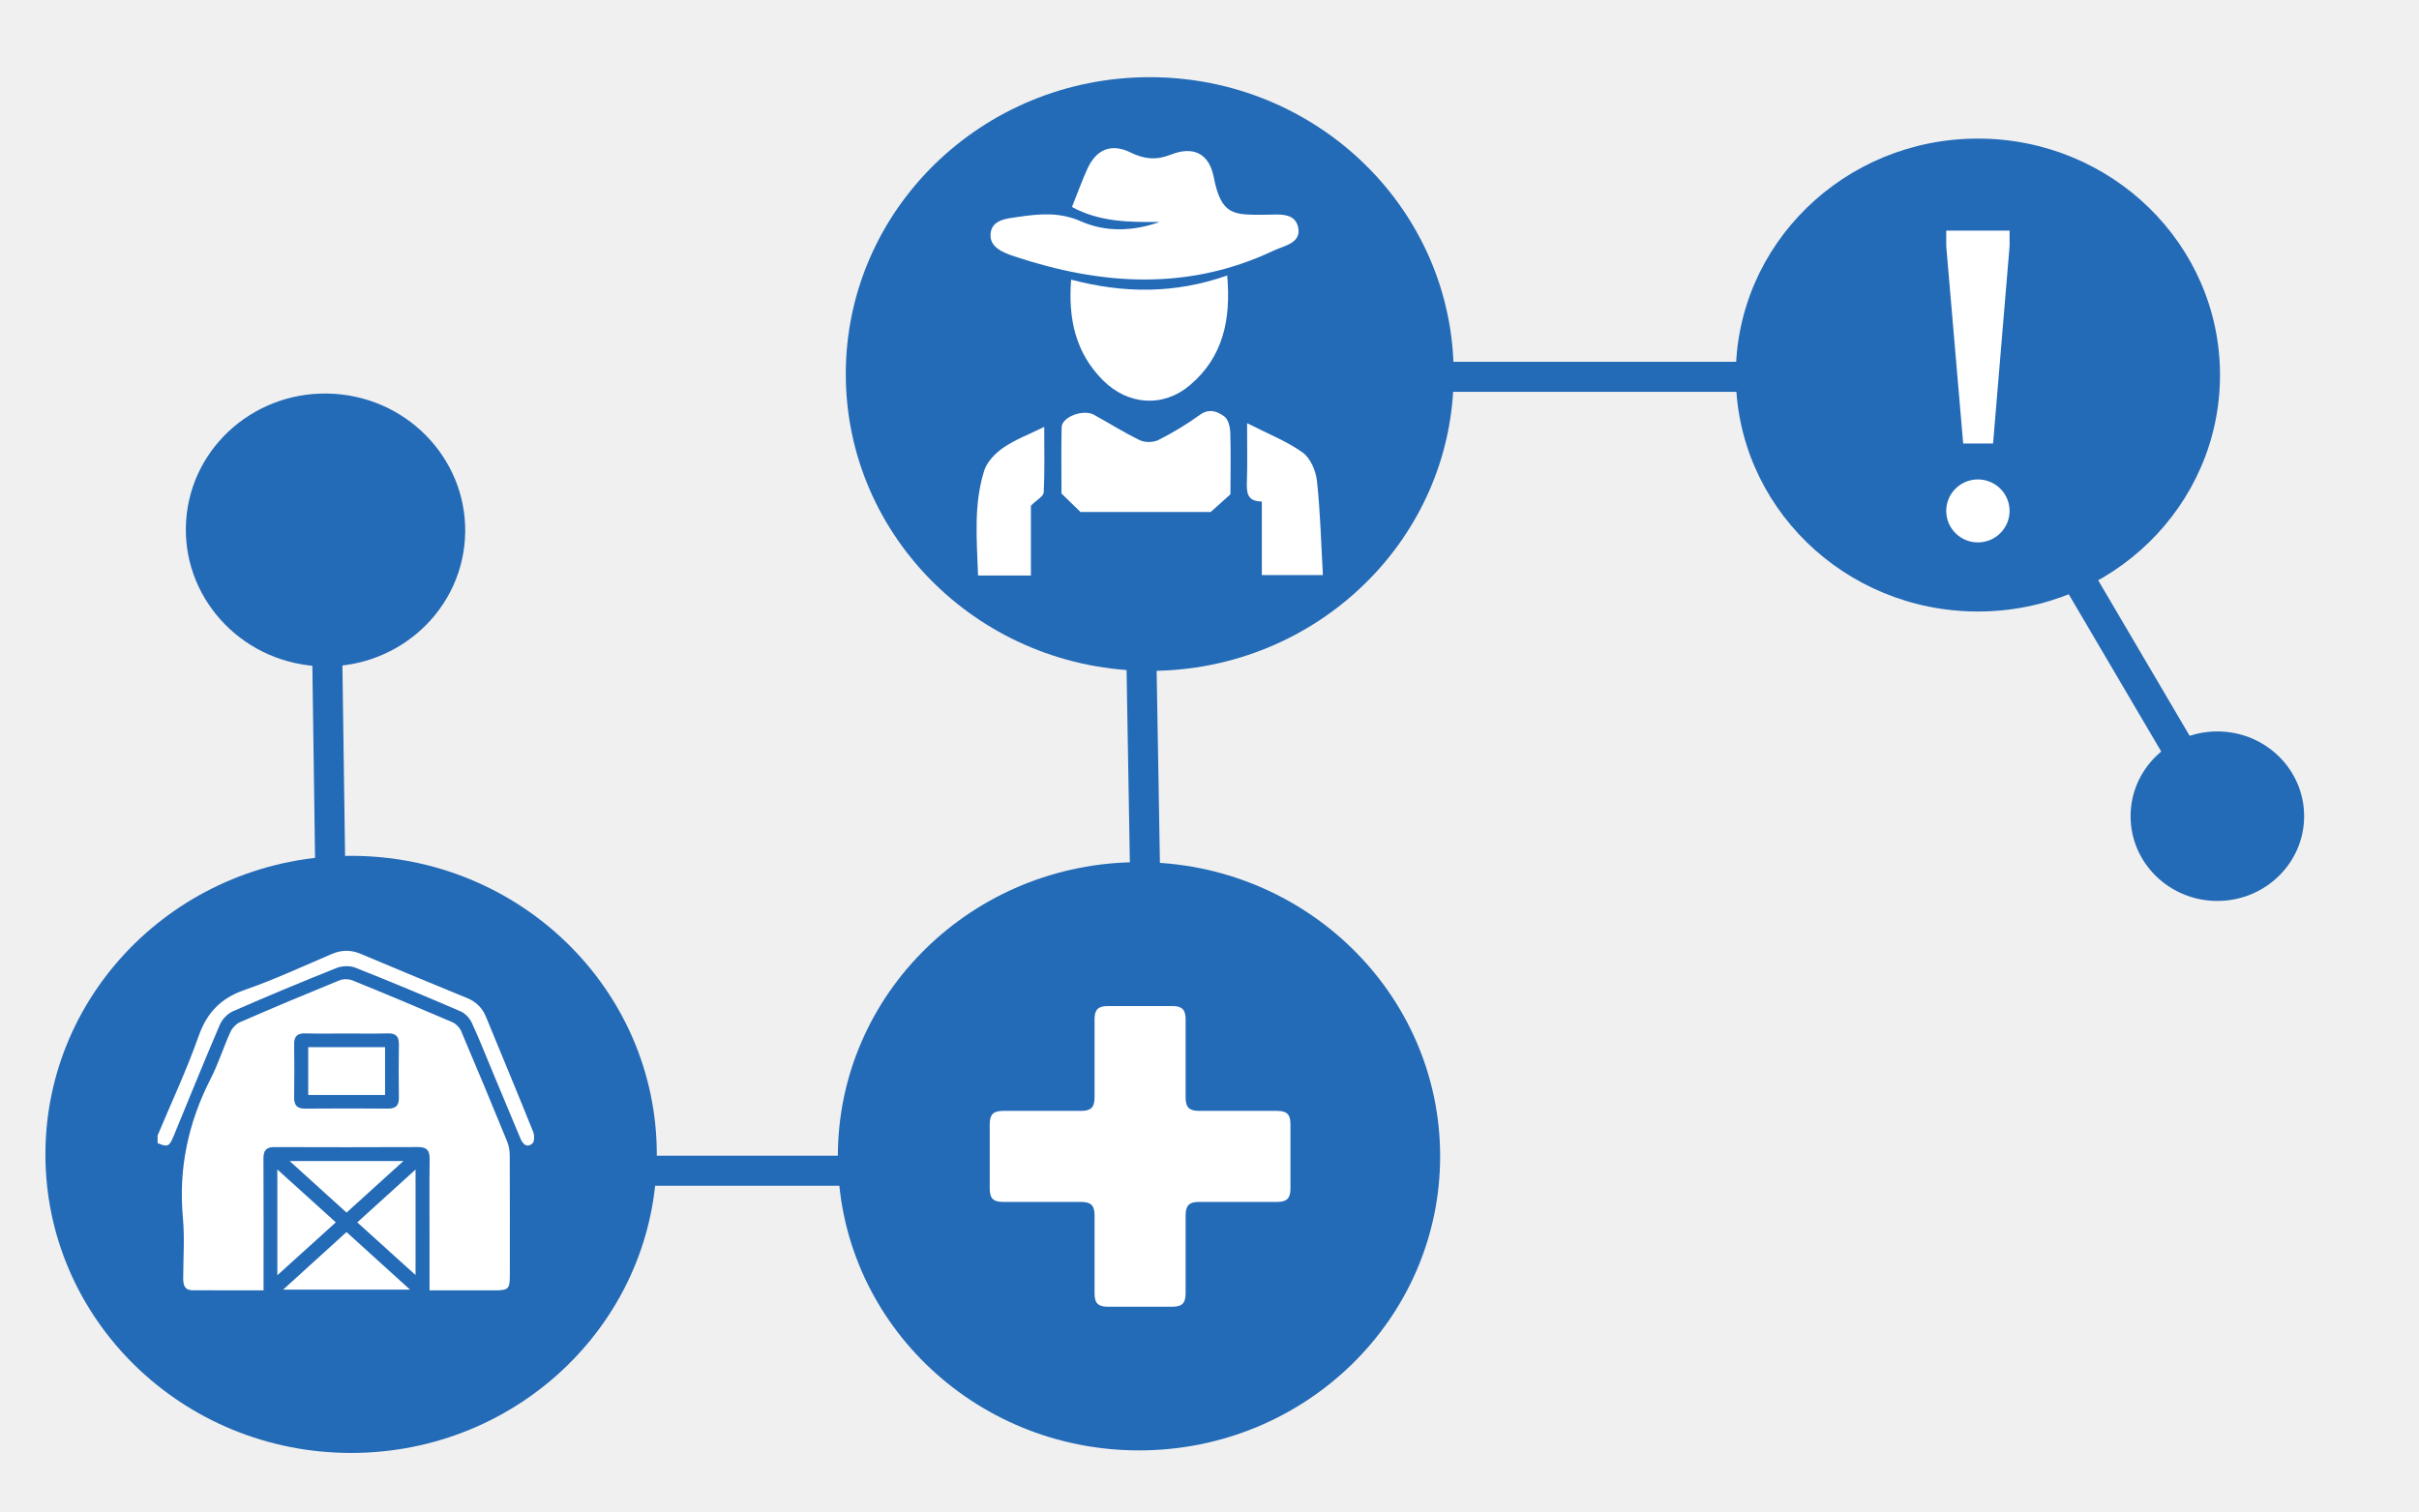
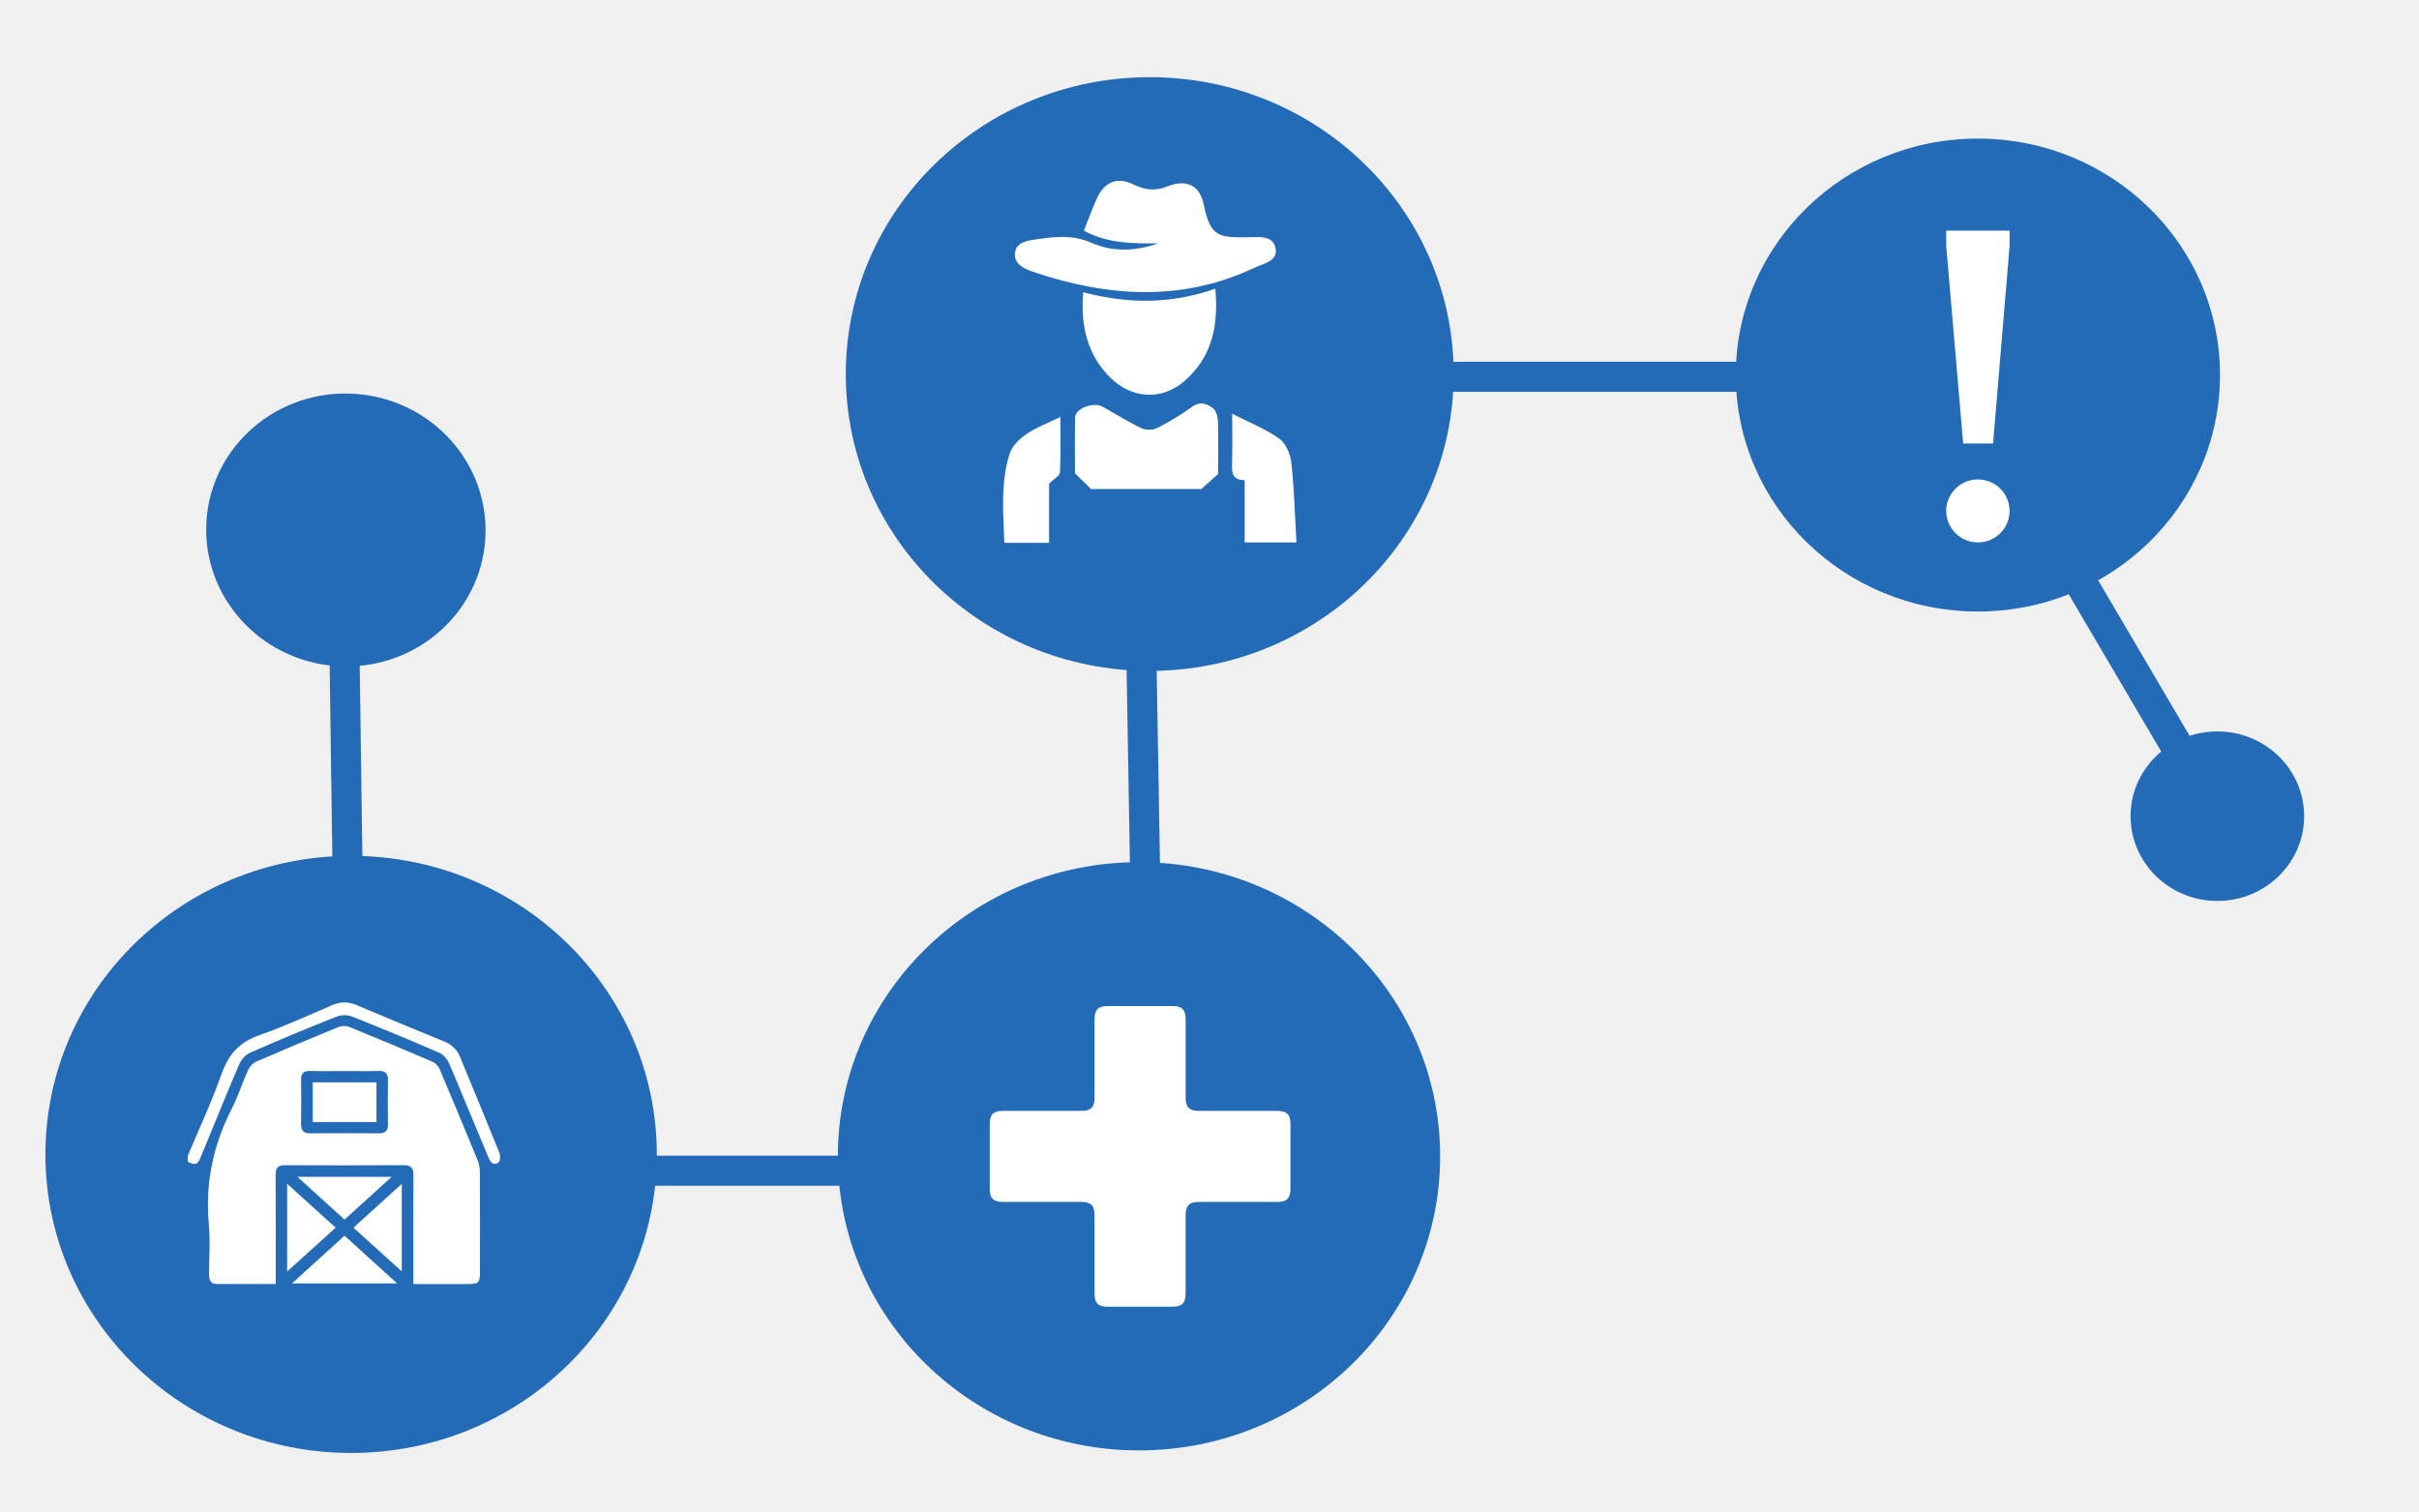
<svg xmlns="http://www.w3.org/2000/svg" version="1.1" id="Layer_1" x="0px" y="0px" width="1280px" height="800px" viewBox="0 0 1280 800" enable-background="new 0 0 1280 800" xml:space="preserve">
  <g id="Layer_2">
</g>
  <ellipse fill="#236AB7" cx="1046.596" cy="198.5" rx="128.107" ry="125.15" />
-   <rect x="87.84" y="389.131" transform="matrix(0.014 0.9999 -0.9999 0.014 568.4656 217.6761)" fill="#236AB7" width="172.039" height="15.896" />
+   <rect x="96.992" y="389.129" transform="matrix(-0.014 -0.9999 0.9999 -0.014 -211.4644 585.6301)" fill="#236AB7" width="172.038" height="15.896" />
  <ellipse fill="#236AB7" cx="608.377" cy="197.963" rx="160.83" ry="157.116" />
-   <rect x="1062.172" y="345.14" transform="matrix(0.5068 0.862 -0.862 0.5068 861.0559 -797.6375)" fill="#236AB7" width="130.951" height="17.173" />
+   <rect x="1062.163" y="345.078" transform="matrix(-0.5068 -0.862 0.862 -0.5068 1394.277 1504.985)" fill="#236AB7" width="130.944" height="17.172" />
  <ellipse fill="#236AB7" cx="602.694" cy="611.986" rx="159.345" ry="155.666" />
  <ellipse fill="#236AB7" cx="185.786" cy="610.986" rx="161.75" ry="158.016" />
  <g id="Layer_1_1_" display="none">
    <rect display="inline" fill="#F2D02A" width="1280" height="800" />
  </g>
-   <rect x="519.33" y="420.5" transform="matrix(0.0171 0.9999 -0.9999 0.0171 1023.387 -184.1446)" fill="#236AB7" width="172.048" height="15.897" />
+   <rect x="519.305" y="420.527" transform="matrix(-0.0171 -0.9999 0.9999 -0.0171 187.2682 1041.045)" fill="#236AB7" width="172.055" height="15.898" />
  <rect x="732.5" y="191.491" fill="#236AB7" width="223.887" height="15.896" />
  <rect x="294.536" y="611.685" fill="#236AB7" width="172.041" height="15.896" />
  <ellipse fill="#236AB7" cx="1173.304" cy="431.982" rx="45.915" ry="44.854" />
-   <ellipse transform="matrix(-0.0666 0.9978 -0.9978 -0.0666 463.5965 127.3035)" fill="#236AB7" cx="172.253" cy="280.494" rx="72.209" ry="73.917" />
-   <path fill="#FFFFFF" d="M579.174,560.201c0,6.866,0,13.718,0,20.582c0,5.273-1.87,7.179-7.092,7.179c-13.785,0-27.576,0-41.367,0  c-5.125,0.007-7.006,1.896-7.006,7.031c0,11.326,0,22.656,0,33.98c0,5.356,1.845,7.173,7.274,7.173c13.724,0,27.446,0,41.171,0  c5.112,0,7.02,1.905,7.02,7.05c0.012,13.784,0,27.575,0,41.36c0,5.149,1.875,7.043,6.996,7.056c11.331,0.006,22.662,0,33.988,0  c5.373,0,7.208-1.834,7.208-7.232c0-13.719,0-27.447,0-41.165c0-5.149,1.907-7.066,6.995-7.075c13.862,0,27.716,0,41.561,0  c4.984,0,6.909-1.936,6.909-6.945c0.011-11.397,0.011-22.784,0-34.183c0-5.24-1.858-7.055-7.17-7.055  c-13.793,0-27.576,0-41.36-0.007c-5.003,0-6.934-1.947-6.934-6.948c0-13.854,0-27.702,0-41.558c0-5.022-1.915-6.962-6.889-6.97  c-11.459,0-22.916,0-34.369,0c-5.003,0.008-6.924,1.929-6.935,6.935C579.174,546.354,579.174,553.277,579.174,560.201z" />
+   <ellipse transform="matrix(0.9978 0.0666 -0.0666 0.9978 19.0869 -11.5656)" fill="#236AB7" cx="183.012" cy="280.497" rx="73.919" ry="72.211" />
+   <path fill="#FFFFFF" d="M579.174,560.201c0,6.866,0,13.718,0,20.582c0,5.272-1.87,7.179-7.092,7.179c-13.785,0-27.576,0-41.367,0  c-5.125,0.007-7.006,1.896-7.006,7.031c0,11.326,0,22.656,0,33.979c0,5.356,1.845,7.173,7.274,7.173c13.724,0,27.445,0,41.171,0  c5.111,0,7.02,1.905,7.02,7.051c0.013,13.783,0,27.574,0,41.359c0,5.149,1.875,7.043,6.996,7.057c11.331,0.006,22.662,0,33.988,0  c5.373,0,7.208-1.834,7.208-7.232c0-13.719,0-27.447,0-41.165c0-5.148,1.907-7.065,6.995-7.075c13.861,0,27.716,0,41.561,0  c4.984,0,6.909-1.936,6.909-6.944c0.011-11.397,0.011-22.784,0-34.184c0-5.24-1.858-7.055-7.17-7.055  c-13.793,0-27.576,0-41.36-0.007c-5.003,0-6.934-1.947-6.934-6.948c0-13.854,0-27.702,0-41.558c0-5.022-1.915-6.962-6.889-6.971  c-11.459,0-22.916,0-34.369,0c-5.003,0.009-6.925,1.93-6.936,6.936C579.174,546.354,579.174,553.277,579.174,560.201z" />
  <g>
-     <path fill="#FFFFFF" d="M1029.835,130.281v-8.235h33.521v8.235l-8.735,104.461h-15.813L1029.835,130.281z" />
+     <path fill="#FFFFFF" d="M1029.835,130.281v-8.235h33.521v8.235l-8.734,104.461h-15.813L1029.835,130.281z" />
  </g>
  <g>
-     <path fill="#FFFFFF" d="M567.231,109.557c2.872-7.176,5.257-13.893,8.213-20.348c4.695-10.255,12.763-13.495,22.799-8.503   c7.192,3.578,13.709,4.165,21.261,1.156c11.717-4.669,20.222-0.877,22.716,11.809c4.053,20.614,10.481,20.082,27.747,19.976   c6.439-0.041,15.202-1.397,16.939,6.617c1.831,8.436-7.32,9.712-13.003,12.398c-45.24,21.394-91.116,18.337-137.166,3.024   c-6-1.995-13.436-4.876-12.552-12.333c0.839-7.069,8.509-7.681,14.587-8.559c11.188-1.614,21.877-2.669,33.137,2.322   c13.321,5.905,27.771,5.3,41.782,0.353C597.861,117.601,582.085,117.635,567.231,109.557z" />
-     <path fill="#FFFFFF" d="M571.741,270.987c-3.574-3.476-6.08-5.917-10.066-9.794c0-10.181-0.18-22.637,0.084-35.083   c0.114-5.42,11.391-9.709,17.063-6.604c8.152,4.462,16.019,9.501,24.383,13.502c2.708,1.293,7.16,1.194,9.849-0.168   c7.559-3.834,14.916-8.243,21.77-13.228c5.052-3.675,9.405-1.853,13.073,0.842c2.058,1.51,3.015,5.565,3.105,8.516   c0.335,10.891,0.105,21.799,0.066,32.702c-0.003,0.511-0.229,1.021,0.034-0.08c-3.817,3.424-6.624,5.941-10.474,9.395   C618.221,270.987,594.08,270.987,571.741,270.987z" />
-     <path fill="#FFFFFF" d="M566.782,148.005c28.026,7.39,54.993,7.493,82.577-2.199c2.068,23.096-2.019,43.142-19.818,58.143   c-14.121,11.896-32.758,10.589-46.059-2.812C569.215,186.76,565.135,168.887,566.782,148.005z" />
-     <path fill="#FFFFFF" d="M659.881,223.96c11.016,5.632,21.005,9.532,29.46,15.579c4.097,2.929,6.946,9.704,7.528,15.046   c1.769,16.267,2.163,32.685,3.134,49.776c-11.606,0-21.557,0-32.312,0c0-12.44,0-25.312,0-38.941   c-7.949-0.02-8.094-4.891-7.899-10.548C660.118,245.349,659.881,235.805,659.881,223.96z" />
-     <path fill="#FFFFFF" d="M545.497,304.602c-9.815,0-18.503,0-27.963,0c-0.656-18.91-2.422-37.538,3.264-55.55   c1.493-4.732,5.971-9.275,10.246-12.202c6.208-4.25,13.475-6.954,21.506-10.919c0,12.546,0.294,23.64-0.265,34.692   c-0.104,2.045-3.655,3.917-6.788,7.036C545.497,278.647,545.497,291.335,545.497,304.602z" />
+     <path fill="#FFFFFF" d="M573.527,122.095c2.433-6.078,4.453-11.768,6.956-17.235c3.976-8.686,10.811-11.43,19.311-7.202   c6.092,3.031,11.611,3.528,18.007,0.979c9.924-3.955,17.128-0.743,19.241,10.002c3.434,17.46,8.878,17.01,23.501,16.92   c5.454-0.034,12.877-1.183,14.349,5.605c1.551,7.146-6.201,8.226-11.014,10.501c-38.318,18.121-77.175,15.531-116.18,2.561   c-5.082-1.69-11.38-4.13-10.631-10.446c0.71-5.987,7.207-6.506,12.355-7.25c9.476-1.367,18.53-2.261,28.067,1.967   c11.283,5.001,23.521,4.489,35.39,0.298C599.471,128.908,586.108,128.937,573.527,122.095z" />
+     <path fill="#FFFFFF" d="M577.347,258.825c-3.027-2.944-5.15-5.011-8.526-8.295c0-8.624-0.152-19.173,0.071-29.716   c0.097-4.59,9.648-8.223,14.453-5.593c6.904,3.779,13.568,8.047,20.652,11.436c2.293,1.095,6.064,1.012,8.341-0.143   c6.403-3.247,12.634-6.981,18.44-11.204c4.279-3.112,7.966-1.569,11.074,0.713c1.742,1.279,2.553,4.714,2.629,7.213   c0.284,9.225,0.089,18.464,0.056,27.699c-0.002,0.433-0.194,0.864,0.028-0.068c-3.231,2.9-5.611,5.032-8.871,7.957   C616.715,258.825,596.268,258.825,577.347,258.825z" />
+     <path fill="#FFFFFF" d="M573.146,154.66c23.737,6.259,46.579,6.347,69.943-1.862c1.75,19.562-1.711,36.541-16.787,49.247   c-11.96,10.076-27.746,8.969-39.012-2.381C575.207,187.485,571.751,172.347,573.146,154.66z" />
+     <path fill="#FFFFFF" d="M652.001,218.994c9.33,4.771,17.791,8.074,24.952,13.196c3.471,2.48,5.884,8.219,6.377,12.743   c1.498,13.779,1.832,27.685,2.654,42.161c-9.831,0-18.259,0-27.367,0c0-10.537,0-21.44,0-32.983   c-6.733-0.017-6.856-4.143-6.691-8.934C652.201,237.11,652.001,229.027,652.001,218.994z" />
+     <path fill="#FFFFFF" d="M555.118,287.297c-8.314,0-15.672,0-23.685,0c-0.556-16.017-2.052-31.794,2.764-47.05   c1.264-4.008,5.057-7.856,8.678-10.335c5.258-3.6,11.413-5.89,18.215-9.249c0,10.626,0.249,20.023-0.224,29.384   c-0.088,1.732-3.096,3.317-5.749,5.959C555.118,265.313,555.118,276.061,555.118,287.297z" />
  </g>
  <g>
-     <path fill="#FFFFFF" d="M83.389,600.992c7.311-17.475,15.379-34.68,21.676-52.51c4.433-12.552,11.725-20.146,24.312-24.518   c15.686-5.446,30.828-12.48,46.125-19.017c5.24-2.24,10.124-2.312,15.405-0.074c18.688,7.914,37.46,15.631,56.227,23.356   c4.727,1.946,8.046,5.144,9.991,9.878c8.349,20.311,16.802,40.575,25.001,60.944c0.721,1.79,0.722,5.192-0.394,6.142   c-2.971,2.525-5.099,0.353-6.359-2.66c-4.688-11.201-9.37-22.406-14.05-33.611c-3.848-9.21-7.489-18.514-11.664-27.572   c-1.13-2.447-3.497-5.017-5.928-6.065c-18.479-7.976-37.052-15.746-55.769-23.142c-2.874-1.137-7.012-0.954-9.932,0.209   c-18.387,7.326-36.662,14.947-54.791,22.892c-2.834,1.242-5.677,4.221-6.906,7.086c-8.396,19.564-16.35,39.32-24.473,59.003   c-2.301,5.572-3.176,5.914-8.473,3.658C83.389,603.658,83.389,602.325,83.389,600.992z" />
-     <path fill="#FFFFFF" d="M227.277,682.95c0-9.812,0-18.949,0-28.089c0-13.827-0.107-27.656,0.061-41.48   c0.054-4.459-1.504-6.3-6.093-6.277c-25.321,0.12-50.644,0.105-75.964,0.012c-4.301-0.018-5.896,1.689-5.871,5.967   c0.119,21.323,0.054,42.646,0.053,63.97c0,1.789,0,3.578,0,5.876c-12.922,0-25.365,0.065-37.809-0.038   c-4.008-0.032-4.723-2.929-4.715-6.256c0.025-10.662,0.815-21.396-0.155-31.971c-2.396-26.099,2.765-50.401,14.641-73.621   c4.075-7.966,6.769-16.632,10.478-24.803c0.973-2.142,3.065-4.369,5.192-5.293c17.386-7.556,34.87-14.892,52.425-22.05   c2.005-0.815,4.914-0.838,6.916-0.024c17.719,7.192,35.357,14.59,52.926,22.145c1.877,0.808,3.809,2.732,4.607,4.609   c8.274,19.432,16.366,38.94,24.369,58.484c0.915,2.234,1.37,4.815,1.382,7.237c0.104,21.324,0.074,42.647,0.052,63.972   c-0.007,6.873-0.812,7.623-7.88,7.629C250.589,682.957,239.286,682.95,227.277,682.95z M183.573,547.003   c-7.317,0-14.64,0.158-21.951-0.061c-4.291-0.13-6.046,1.519-5.981,5.812c0.141,9.312,0.143,18.629-0.004,27.939   c-0.064,4.168,1.441,6.098,5.805,6.062c14.635-0.121,29.271-0.102,43.906-0.01c3.98,0.022,5.768-1.544,5.716-5.621   c-0.122-9.479-0.136-18.96,0.004-28.438c0.063-4.342-1.8-5.875-6.041-5.744C197.881,547.163,190.725,547.003,183.573,547.003z" />
-     <path fill="#FFFFFF" d="M183.355,652.085c11.263,10.214,22.07,20.015,33.609,30.479c-22.628,0-44.278,0-67.145,0   C161.237,672.188,172.054,662.356,183.355,652.085z" />
-     <path fill="#FFFFFF" d="M189.047,646.968c10.35-9.385,20.281-18.39,30.843-27.966c0,18.86,0,36.914,0,55.856   C209.449,665.418,199.526,656.445,189.047,646.968z" />
-     <path fill="#FFFFFF" d="M177.695,646.949c-10.459,9.466-20.381,18.444-30.945,28.006c0-18.93,0-36.916,0-55.994   C157.271,628.476,167.26,637.51,177.695,646.949z" />
-     <path fill="#FFFFFF" d="M213.465,614.5c-10.425,9.456-20.096,18.229-30.091,27.294c-9.993-9.06-19.669-17.832-30.107-27.294   C173.603,614.5,192.908,614.5,213.465,614.5z" />
-     <path fill="#FFFFFF" d="M203.756,579.547c-13.729,0-26.971,0-40.666,0c0-8.445,0-16.767,0-25.324c13.546,0,26.936,0,40.666,0   C203.756,562.561,203.756,570.768,203.756,579.547z" />
+     <path fill="#FFFFFF" d="M99.39,611.644c6.063-14.493,12.754-28.761,17.977-43.549c3.677-10.409,9.724-16.708,20.163-20.333   c13.009-4.518,25.567-10.351,38.253-15.772c4.346-1.857,8.396-1.917,12.776-0.062c15.499,6.564,31.067,12.964,46.631,19.37   c3.92,1.614,6.673,4.267,8.286,8.193c6.924,16.844,13.935,33.649,20.734,50.543c0.598,1.484,0.599,4.306-0.327,5.094   c-2.464,2.094-4.229,0.293-5.274-2.206c-3.888-9.289-7.771-18.582-11.652-27.875c-3.192-7.639-6.211-15.354-9.674-22.867   c-0.937-2.028-2.9-4.161-4.917-5.029c-15.325-6.615-30.728-13.06-46.251-19.193c-2.383-0.942-5.815-0.79-8.237,0.174   c-15.249,6.075-30.405,12.396-45.44,18.985c-2.351,1.03-4.708,3.501-5.728,5.877c-6.963,16.225-13.56,32.61-20.296,48.934   c-1.908,4.621-2.634,4.904-7.027,3.033C99.39,613.854,99.39,612.75,99.39,611.644z" />
+     <path fill="#FFFFFF" d="M218.722,679.615c0-8.138,0-15.716,0-23.296c0-11.467-0.088-22.936,0.051-34.4   c0.045-3.699-1.248-5.225-5.053-5.205c-21,0.099-42.001,0.086-63,0.009c-3.567-0.016-4.891,1.4-4.87,4.948   c0.099,17.686,0.044,35.369,0.043,53.054c0,1.482,0,2.967,0,4.872c-10.716,0-21.036,0.055-31.356-0.03   c-3.324-0.026-3.917-2.43-3.911-5.188c0.021-8.843,0.676-17.745-0.128-26.515c-1.987-21.646,2.292-41.8,12.142-61.058   c3.379-6.606,5.613-13.793,8.689-20.569c0.807-1.777,2.542-3.624,4.306-4.391c14.419-6.267,28.919-12.351,43.478-18.286   c1.663-0.677,4.076-0.696,5.736-0.021c14.695,5.965,29.323,12.1,43.894,18.366c1.557,0.67,3.159,2.266,3.821,3.821   c6.862,16.117,13.573,32.296,20.21,48.504c0.759,1.853,1.136,3.993,1.146,6.002c0.086,17.685,0.062,35.369,0.043,53.055   c-0.006,5.7-0.673,6.322-6.535,6.327C238.055,679.621,228.682,679.615,218.722,679.615z M182.477,566.868   c-6.069,0-12.142,0.132-18.205-0.05c-3.559-0.107-5.014,1.259-4.96,4.819c0.117,7.724,0.118,15.45-0.004,23.172   c-0.053,3.456,1.195,5.057,4.814,5.026c12.138-0.1,24.276-0.084,36.414-0.008c3.3,0.018,4.784-1.28,4.74-4.662   c-0.101-7.86-0.113-15.725,0.003-23.584c0.052-3.602-1.493-4.872-5.01-4.764C194.343,567.001,188.408,566.868,182.477,566.868z" />
+     <path fill="#FFFFFF" d="M182.295,654.018c9.341,8.471,18.304,16.599,27.874,25.277c-18.766,0-36.722,0-55.687,0   C163.952,670.689,172.923,662.536,182.295,654.018z" />
+     <path fill="#FFFFFF" d="M187.016,649.773c8.583-7.783,16.82-15.251,25.58-23.193c0,15.642,0,30.614,0,46.324   C203.937,665.074,195.707,657.634,187.016,649.773z" />
+     <path fill="#FFFFFF" d="M177.602,649.758c-8.674,7.851-16.903,15.296-25.664,23.227c0-15.699,0-30.616,0-46.438   C160.663,634.437,168.947,641.929,177.602,649.758z" />
+     <path fill="#FFFFFF" d="M207.267,622.847c-8.646,7.842-16.667,15.118-24.956,22.636c-8.288-7.514-16.312-14.789-24.969-22.636   C174.208,622.847,190.219,622.847,207.267,622.847z" />
+     <path fill="#FFFFFF" d="M199.215,593.858c-11.386,0-22.368,0-33.726,0c0-7.004,0-13.905,0-21.003c11.234,0,22.339,0,33.726,0   C199.215,579.771,199.215,586.577,199.215,593.858z" />
  </g>
  <ellipse fill="#FFFFFF" cx="1046.596" cy="270.413" rx="16.762" ry="16.666" />
  <g id="Layer_2_1_">
</g>
</svg>
